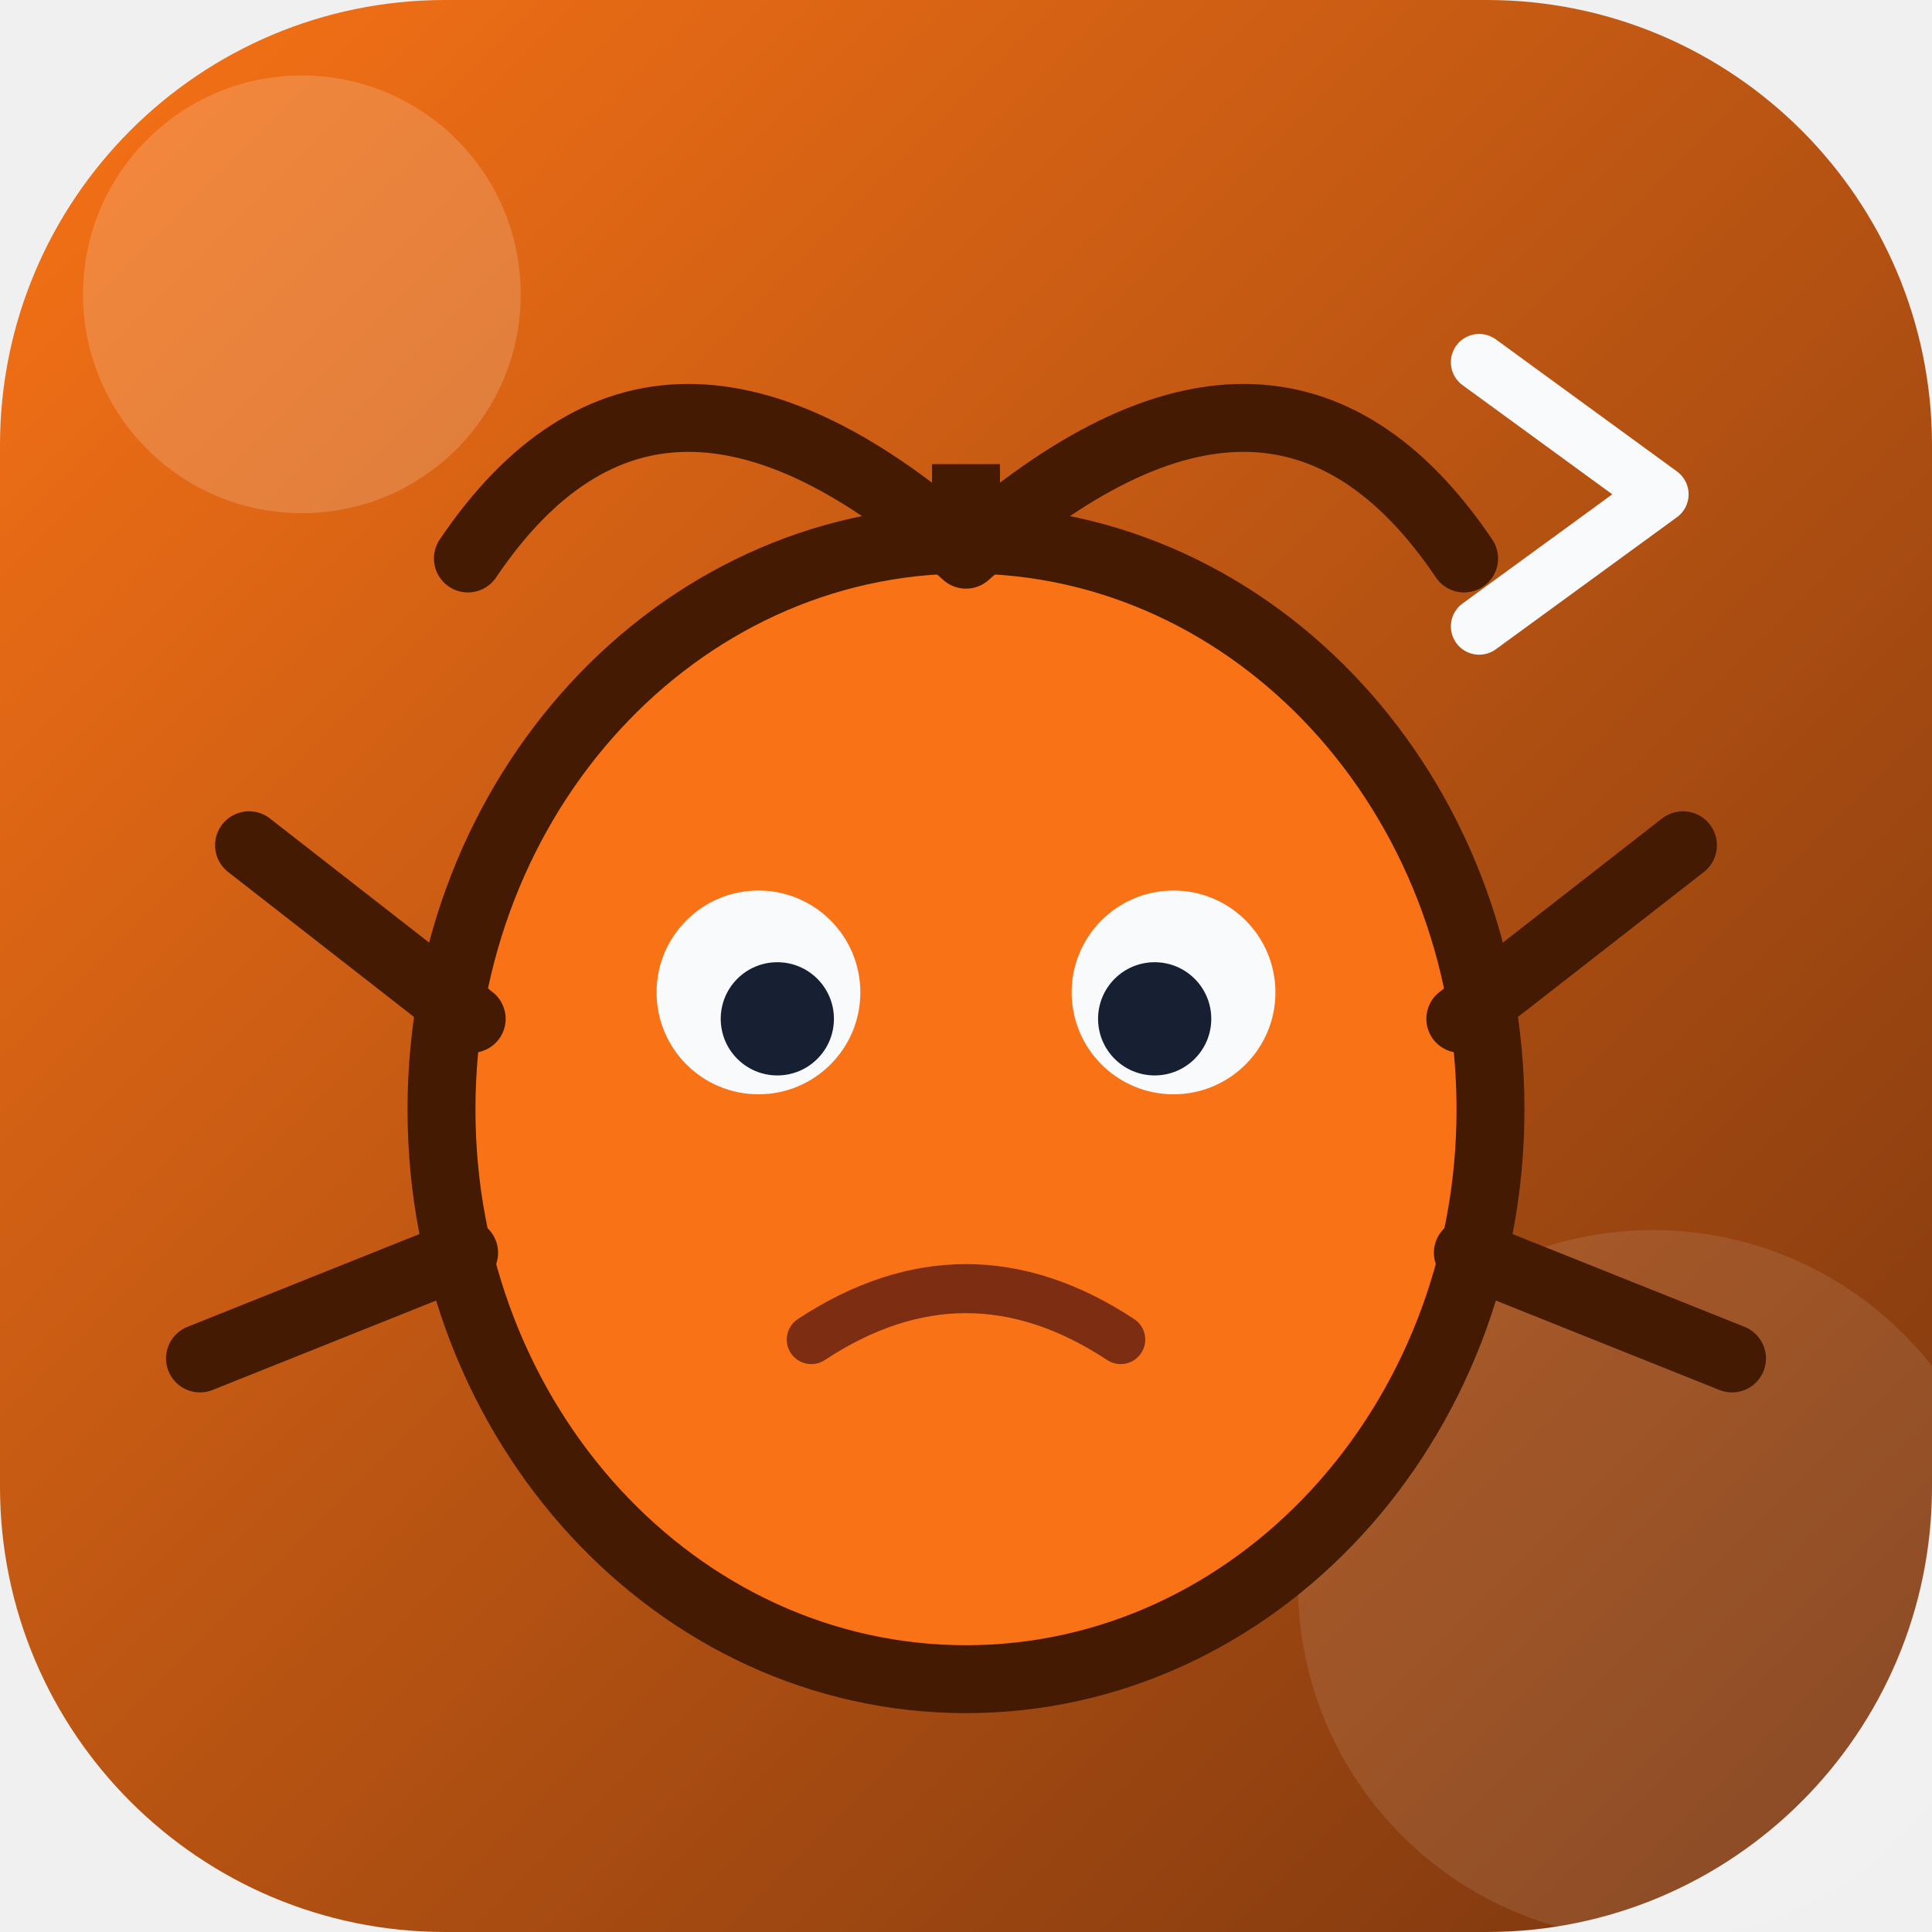
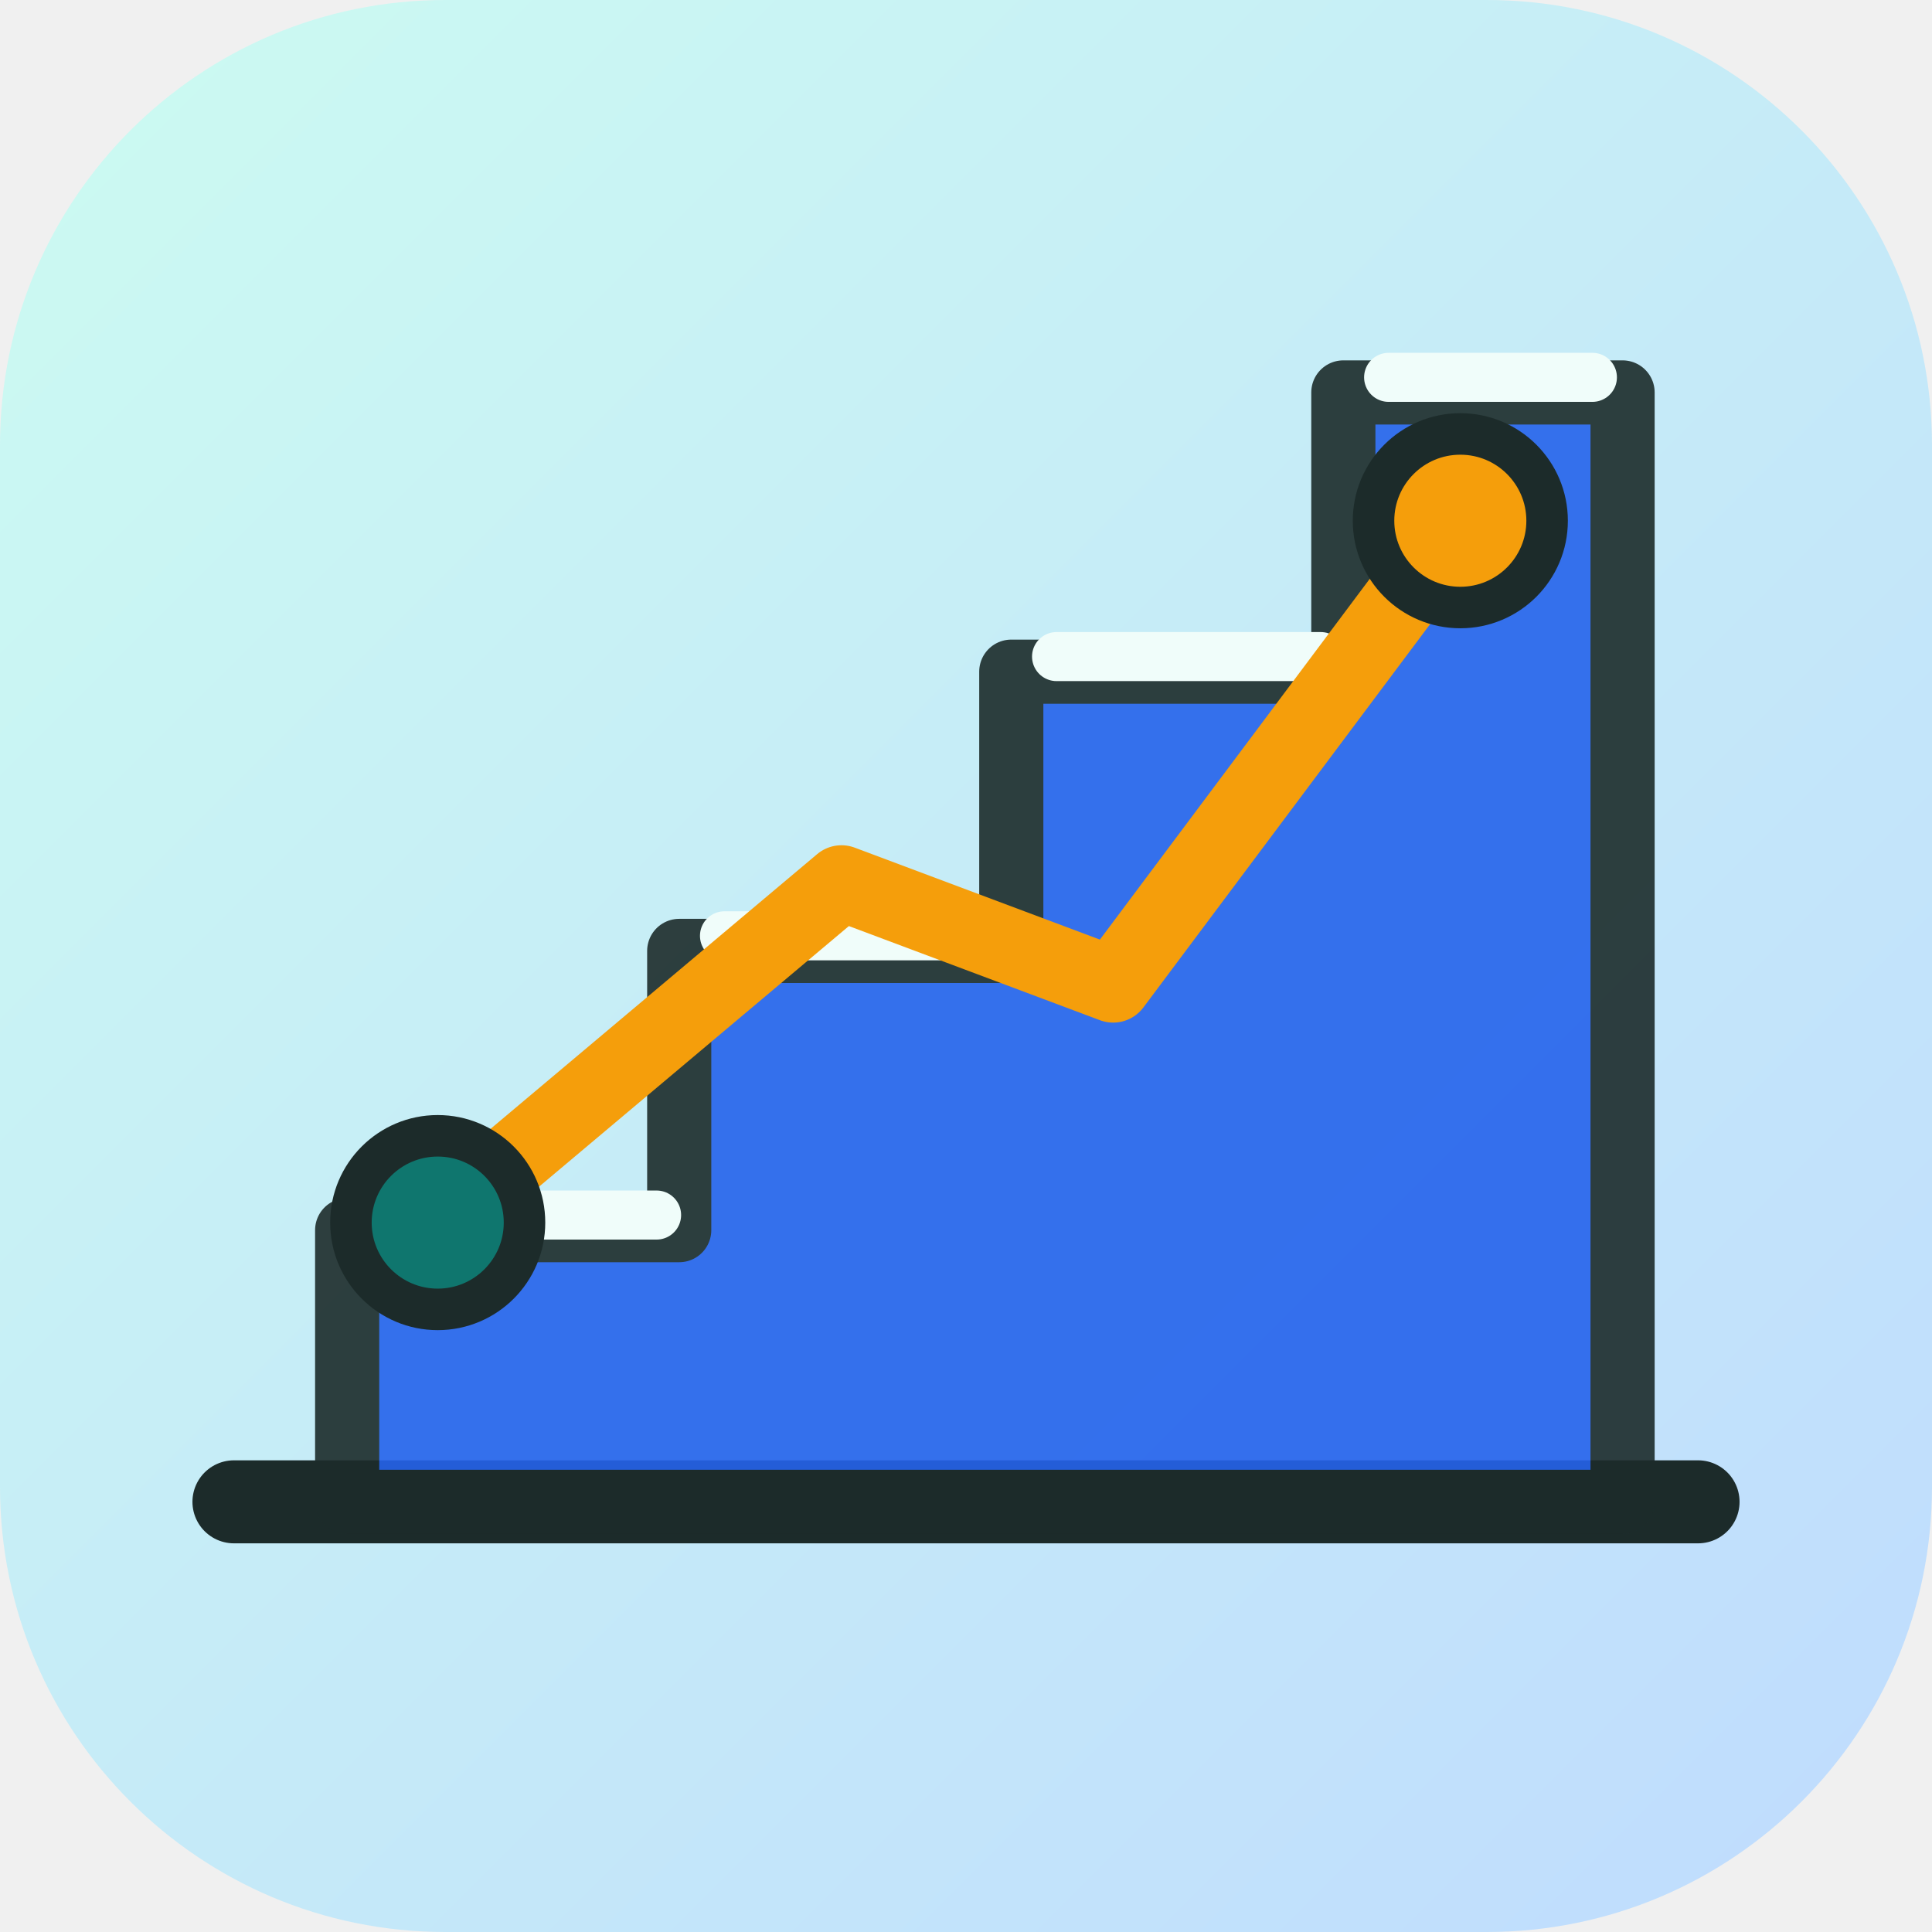
- <svg xmlns="http://www.w3.org/2000/svg" viewBox="0 0 512 512" role="img">
+ <svg xmlns="http://www.w3.org/2000/svg" viewBox="0 0 512 512">
  <defs>
-     <linearGradient id="bg-15" x1="0" y1="0" x2="1" y2="1">
-       <stop stop-color="#F97316" />
-       <stop offset="1" stop-color="#78350F" />
+     <linearGradient id="bg" x2="1" y2="1">
+       <stop stop-color="#CCFBF1" />
+       <stop offset="1" stop-color="#BFDBFE" />
    </linearGradient>
  </defs>
-   <rect width="512" height="512" rx="118" fill="url(#bg-15)" />
-   <circle cx="80" cy="78" r="58" fill="#fff" opacity=".17" />
-   <circle cx="438" cy="420" r="94" fill="#fff" opacity=".1" />
-   <path d="M256 123v318" stroke="#451A03" stroke-width="18" />
-   <ellipse cx="256" cy="294" rx="139" ry="151" fill="#F97316" stroke="#451A03" stroke-width="18" />
-   <path d="M256 147q-82-73-132 1M256 147q82-73 132 1" fill="none" stroke="#451A03" stroke-width="18" stroke-linecap="round" />
-   <path d="M125 270 66 224M123 332l-70 28M387 270l59-46M389 332l70 28" stroke="#451A03" stroke-width="18" stroke-linecap="round" />
-   <circle cx="201" cy="263" r="27" fill="#F8FAFC" />
-   <circle cx="311" cy="263" r="27" fill="#F8FAFC" />
-   <circle cx="206" cy="270" r="15" fill="#172033" />
-   <circle cx="306" cy="270" r="15" fill="#172033" />
-   <path d="M215 355q41-27 82 0" fill="none" stroke="#7C2D12" stroke-width="13" stroke-linecap="round" />
-   <path d="m392 96 48 35-48 35" fill="none" stroke="#F8FAFC" stroke-width="15" stroke-linecap="round" stroke-linejoin="round" />
+   <rect width="512" height="512" rx="118" fill="url(#bg)" />
+   <path d="M62 398h388" stroke="#1C2B2A" stroke-width="22" stroke-linecap="round" />
+   <path d="M92 398v-72h88v-74h88v-74h88v-74h74v294z" fill="#2563EB" opacity=".9" stroke="#1C2B2A" stroke-width="17" stroke-linejoin="round" />
+   <path d="M104 322h70M192 248h70M280 174h70M368 100h54" stroke="#F0FDFA" stroke-width="13" stroke-linecap="round" />
+   <path d="m116 324 107-90 72 27 92-123" fill="none" stroke="#F59E0B" stroke-width="20" stroke-linecap="round" stroke-linejoin="round" />
+   <circle cx="116" cy="324" r="23" fill="#0F766E" stroke="#1C2B2A" stroke-width="11" />
+   <circle cx="387" cy="138" r="23" fill="#F59E0B" stroke="#1C2B2A" stroke-width="11" />
</svg>
